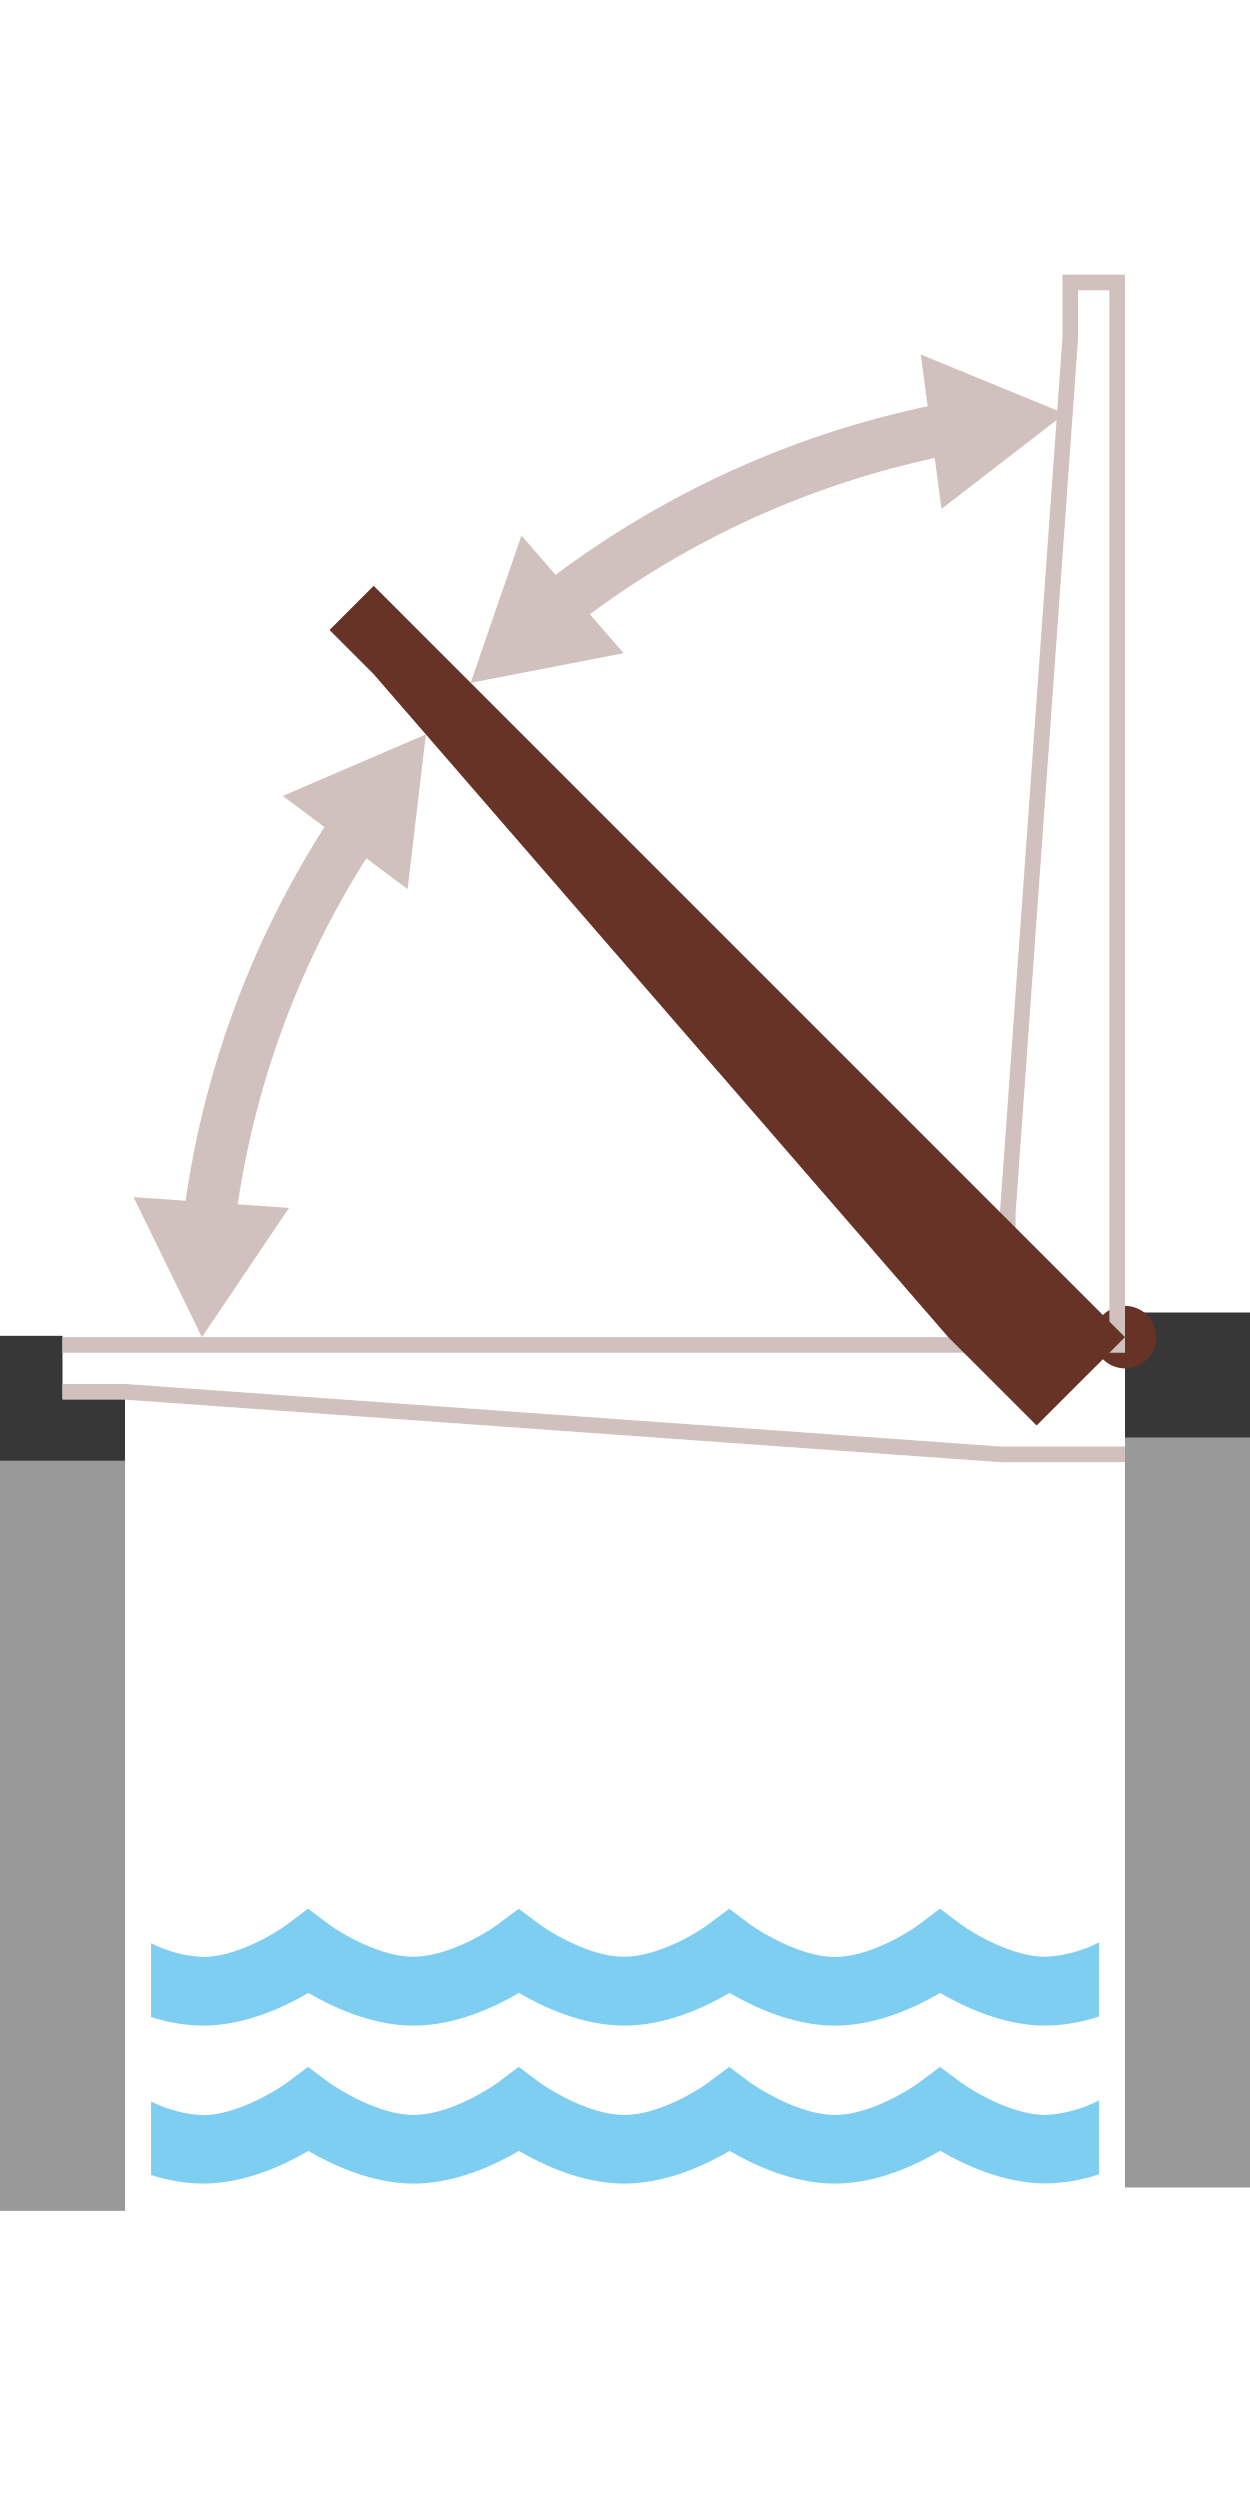
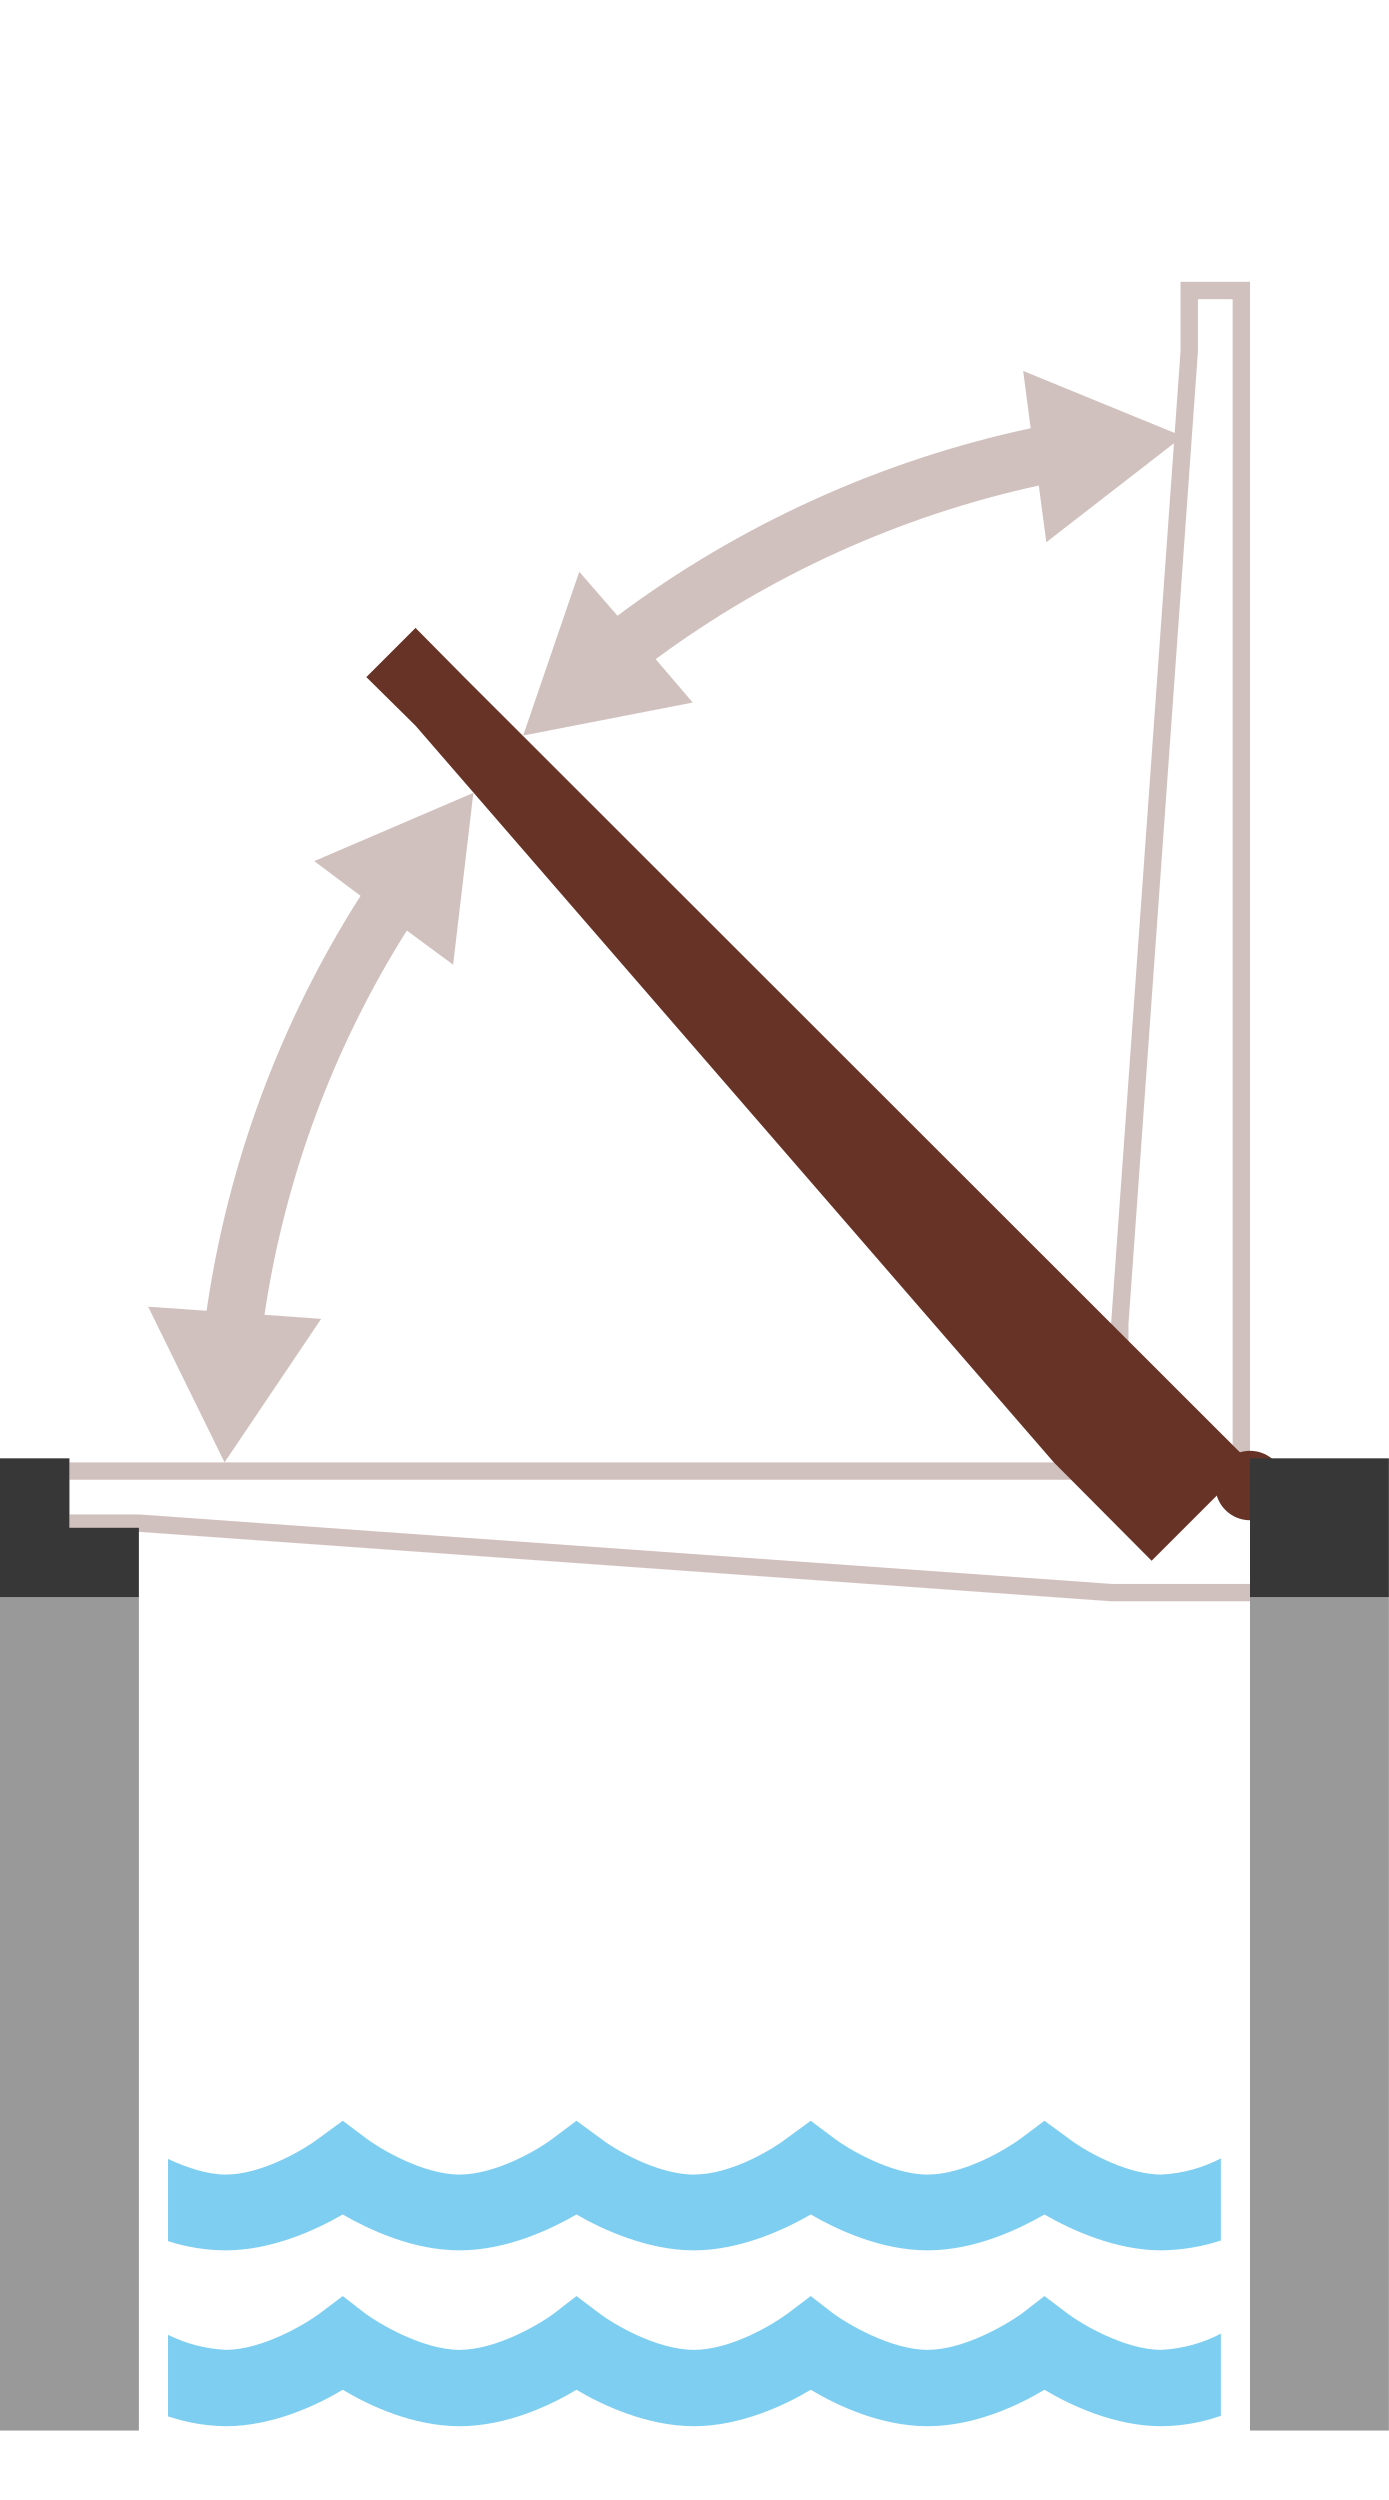
- <svg xmlns="http://www.w3.org/2000/svg" xmlns:xlink="http://www.w3.org/1999/xlink" data-name="Layer 1" height="480" viewBox="0 0 240 480" width="240">
+ <svg xmlns="http://www.w3.org/2000/svg" xmlns:xlink="http://www.w3.org/1999/xlink" id="d5551893-0324-4eaa-92b9-6630e244ba83" data-name="Layer 1" width="240" height="432" viewBox="0 0 240 432">
  <defs>
-     <symbol data-name="golven" id="a" viewBox="0 0 182 52.78">
-       <path d="M155.86 33.37l-4-3-4 3C145.61 35 138 39.6 131.59 39.6s-13.85-4.51-16.18-6.23l-4-3-4 3c-2.24 1.63-9.85 6.23-16.27 6.23S77.29 35.09 75 33.37l-4-3-4 3C64.72 35 57.12 39.6 50.7 39.6s-13.85-4.51-16.18-6.23l-4-3-4 3C24.28 35 16.68 39.6 10.26 39.6A25.17 25.17 0 0 1 0 36.81V51a33.57 33.57 0 0 0 10.26 1.75c8.08 0 15.72-3.63 20.22-6.28 4.52 2.68 12.14 6.31 20.22 6.31s15.72-3.63 20.22-6.28c4.51 2.65 12.14 6.28 20.22 6.28s15.72-3.63 20.22-6.28c4.51 2.65 12.14 6.28 20.22 6.28s15.72-3.63 20.22-6.28c4.51 2.65 12.14 6.28 20.22 6.28a33.33 33.33 0 0 0 10-1.66V37a24.9 24.9 0 0 1-10 2.65c-6.36-.05-13.84-4.56-16.16-6.28zm0-30.37l-4-3-4 3c-2.16 1.62-9.76 6.23-16.18 6.23S117.74 4.76 115.41 3l-4-3-4 3c-2.16 1.62-9.76 6.23-16.18 6.23S77.29 4.76 75 3l-4-3-4 3c-2.28 1.65-9.88 6.27-16.3 6.27S36.85 4.76 34.52 3l-4-3-4 3c-2.16 1.62-9.76 6.23-16.18 6.23A25.17 25.17 0 0 1 0 6.48V20.7a33.57 33.57 0 0 0 10.26 1.75c8.08 0 15.72-3.63 20.22-6.28 4.52 2.65 12.14 6.28 20.22 6.28s15.72-3.63 20.22-6.28c4.51 2.65 12.14 6.28 20.22 6.28s15.72-3.63 20.22-6.28c4.51 2.65 12.14 6.28 20.22 6.28s15.72-3.63 20.22-6.28c4.51 2.65 12.14 6.28 20.22 6.28a33.33 33.33 0 0 0 10-1.66V6.62a24.9 24.9 0 0 1-10 2.65c-6.36 0-13.84-4.51-16.16-6.27z" fill="#7dcef1" />
+     <symbol id="a6a5298e-7fa3-4a33-b1a6-4de57ed5c489" data-name="golven" viewBox="0 0 182 52.8">
+       <path d="M155.9,33.4l-4.1-3.1-4,3.1c-2.2,1.6-9.8,6.2-16.2,6.2s-13.9-4.5-16.2-6.2l-4-3.1-4.1,3.1c-2.1,1.6-9.7,6.2-16.2,6.2S77.3,35.1,75,33.4l-4.1-3.1-4,3.1c-2.2,1.6-9.8,6.2-16.2,6.2s-13.8-4.5-16.2-6.2l-4-3.1-4.1,3.1c-2.1,1.6-9.7,6.2-16.1,6.2A24.8,24.8,0,0,1,0,36.8V51a31.8,31.8,0,0,0,10.3,1.8c8,0,15.7-3.6,20.2-6.3,4.5,2.7,12.1,6.3,20.2,6.3s15.7-3.6,20.2-6.3c4.5,2.7,12.2,6.3,20.2,6.3s15.8-3.6,20.3-6.3c4.5,2.7,12.1,6.3,20.2,6.3s15.7-3.6,20.2-6.3c4.5,2.7,12.2,6.3,20.2,6.3a32.8,32.8,0,0,0,10-1.7V37a25.1,25.1,0,0,1-10,2.6C165.7,39.6,158.2,35.1,155.9,33.4Z" fill="#7dcef1" />
+       <path d="M155.9,3l-4.1-3-4,3c-2.2,1.7-9.8,6.3-16.2,6.3S117.7,4.8,115.4,3l-4-3-4.1,3c-2.1,1.7-9.7,6.3-16.2,6.3S77.3,4.8,75,3L70.9,0l-4,3c-2.2,1.7-9.8,6.3-16.2,6.3S36.9,4.8,34.5,3l-4-3L26.4,3c-2.1,1.7-9.7,6.3-16.1,6.3A24.8,24.8,0,0,1,0,6.5V20.7a34.7,34.7,0,0,0,10.3,1.7c8,0,15.7-3.6,20.2-6.2,4.5,2.6,12.1,6.2,20.2,6.2s15.7-3.6,20.2-6.2c4.5,2.6,12.2,6.2,20.2,6.2s15.8-3.6,20.3-6.2c4.5,2.6,12.1,6.2,20.2,6.2s15.7-3.6,20.2-6.2c4.5,2.6,12.2,6.2,20.2,6.2a32.7,32.7,0,0,0,10-1.6V6.6c-3,1.4-6.7,2.7-10,2.7C165.7,9.3,158.2,4.8,155.9,3Z" fill="#7dcef1" />
    </symbol>
  </defs>
-   <g data-name="brug onderkant">
-     <path d="M216 256.48h24v24h-24z" fill="#373737" />
-     <path d="M0 280.48h24v144H0zm216-28.23h24V420h-24z" fill="#999" />
-     <path d="M0 280.48h24v-12H12v-12H0v24zM216 252h24v24h-24z" fill="#373737" />
-     <circle cx="216" cy="256.73" fill="#673327" r="6" />
-   </g>
-   <path d="M214.5 64.73v192h-21v-24l12-168v-10.5h9v10.5zM12 258.23h204m0 21h-24l-168-12H12" fill="none" stroke="#d1c1be" stroke-miterlimit="10" stroke-width="3" />
-   <use height="52.78" transform="matrix(-1 0 0 1 211 366.47)" width="182" xlink:href="#a" />
-   <path d="M80.23 120.96L216 256.73l-16.97 16.97-16.97-16.97L71.75 129.45l-8.48-8.49 8.48-8.48 8.48 8.48z" fill="#673327" />
-   <path d="M68.71 158.12a176.19 176.19 0 0 0-28.65 77.11" fill="none" stroke="#d1c1be" stroke-miterlimit="10" stroke-width="10" />
-   <path d="M54.29 152.82L81.77 141l-3.51 29.71-23.97-17.89zm-28.65 77.03l13.13 26.88 16.72-24.81-29.85-2.07z" fill="#d1c1be" />
-   <path d="M106.48 116.82a176.88 176.88 0 0 1 76.6-34.71" fill="none" stroke="#d1c1be" stroke-miterlimit="10" stroke-width="10" />
-   <path d="M119.74 125.41l-29.37 5.69 9.75-28.28 19.62 22.59zm61.03-27.7l23.68-18.28-27.67-11.37 3.99 29.65z" fill="#d1c1be" />
-   <text font-family="sans-serif" font-size="36" text-anchor="middle" x="120" y="468" />
+   <polygon points="214.5 60.7 214.5 252.7 193.5 252.7 193.5 228.7 205.5 60.7 205.5 50.2 214.5 50.2 214.5 60.7" fill="none" stroke="#d1c1be" stroke-miterlimit="10" stroke-width="3" />
+   <polyline points="12 254.2 24 254.2 216 254.2" fill="none" stroke="#d1c1be" stroke-miterlimit="10" stroke-width="3" />
+   <polyline points="216 275.2 192 275.2 24 263.2 12 263.2" fill="none" stroke="#d1c1be" stroke-miterlimit="10" stroke-width="3" />
+   <circle cx="216" cy="256.7" r="6" fill="#673327" />
+   <rect y="276" width="24" height="144" fill="#999" />
+   <rect x="216" y="276" width="24" height="144" fill="#999" />
+   <polygon points="0 276 12 276 24 276 24 264 12 264 12 252 0 252 0 264 0 276" fill="#373737" />
+   <rect x="216" y="252" width="24" height="24" fill="#373737" />
+   <use width="182" height="52.78" transform="matrix(-1, 0, 0, 1, 211, 366.47)" xlink:href="#a6a5298e-7fa3-4a33-b1a6-4de57ed5c489" />
+   <polygon points="80.2 117 216 252.7 199 269.7 182.1 252.7 71.8 125.4 63.3 117 71.8 108.5 80.2 117" fill="#673327" />
+   <path d="M78.3,166.7,81.8,137,54.3,148.8l8,6a181.7,181.7,0,0,0-26.6,71.7l-10.1-.7,13.2,26.9,16.7-24.8-9.8-.7a172.2,172.2,0,0,1,24.6-66.4Z" fill="#d1c1be" />
+   <path d="M180.8,93.7l23.6-18.3L176.8,64.1l1.3,9.9a183.8,183.8,0,0,0-71.4,32.4l-6.6-7.6-9.7,28.3,29.3-5.7-6.4-7.5a173.8,173.8,0,0,1,66.2-30Z" fill="#d1c1be" />
</svg>
